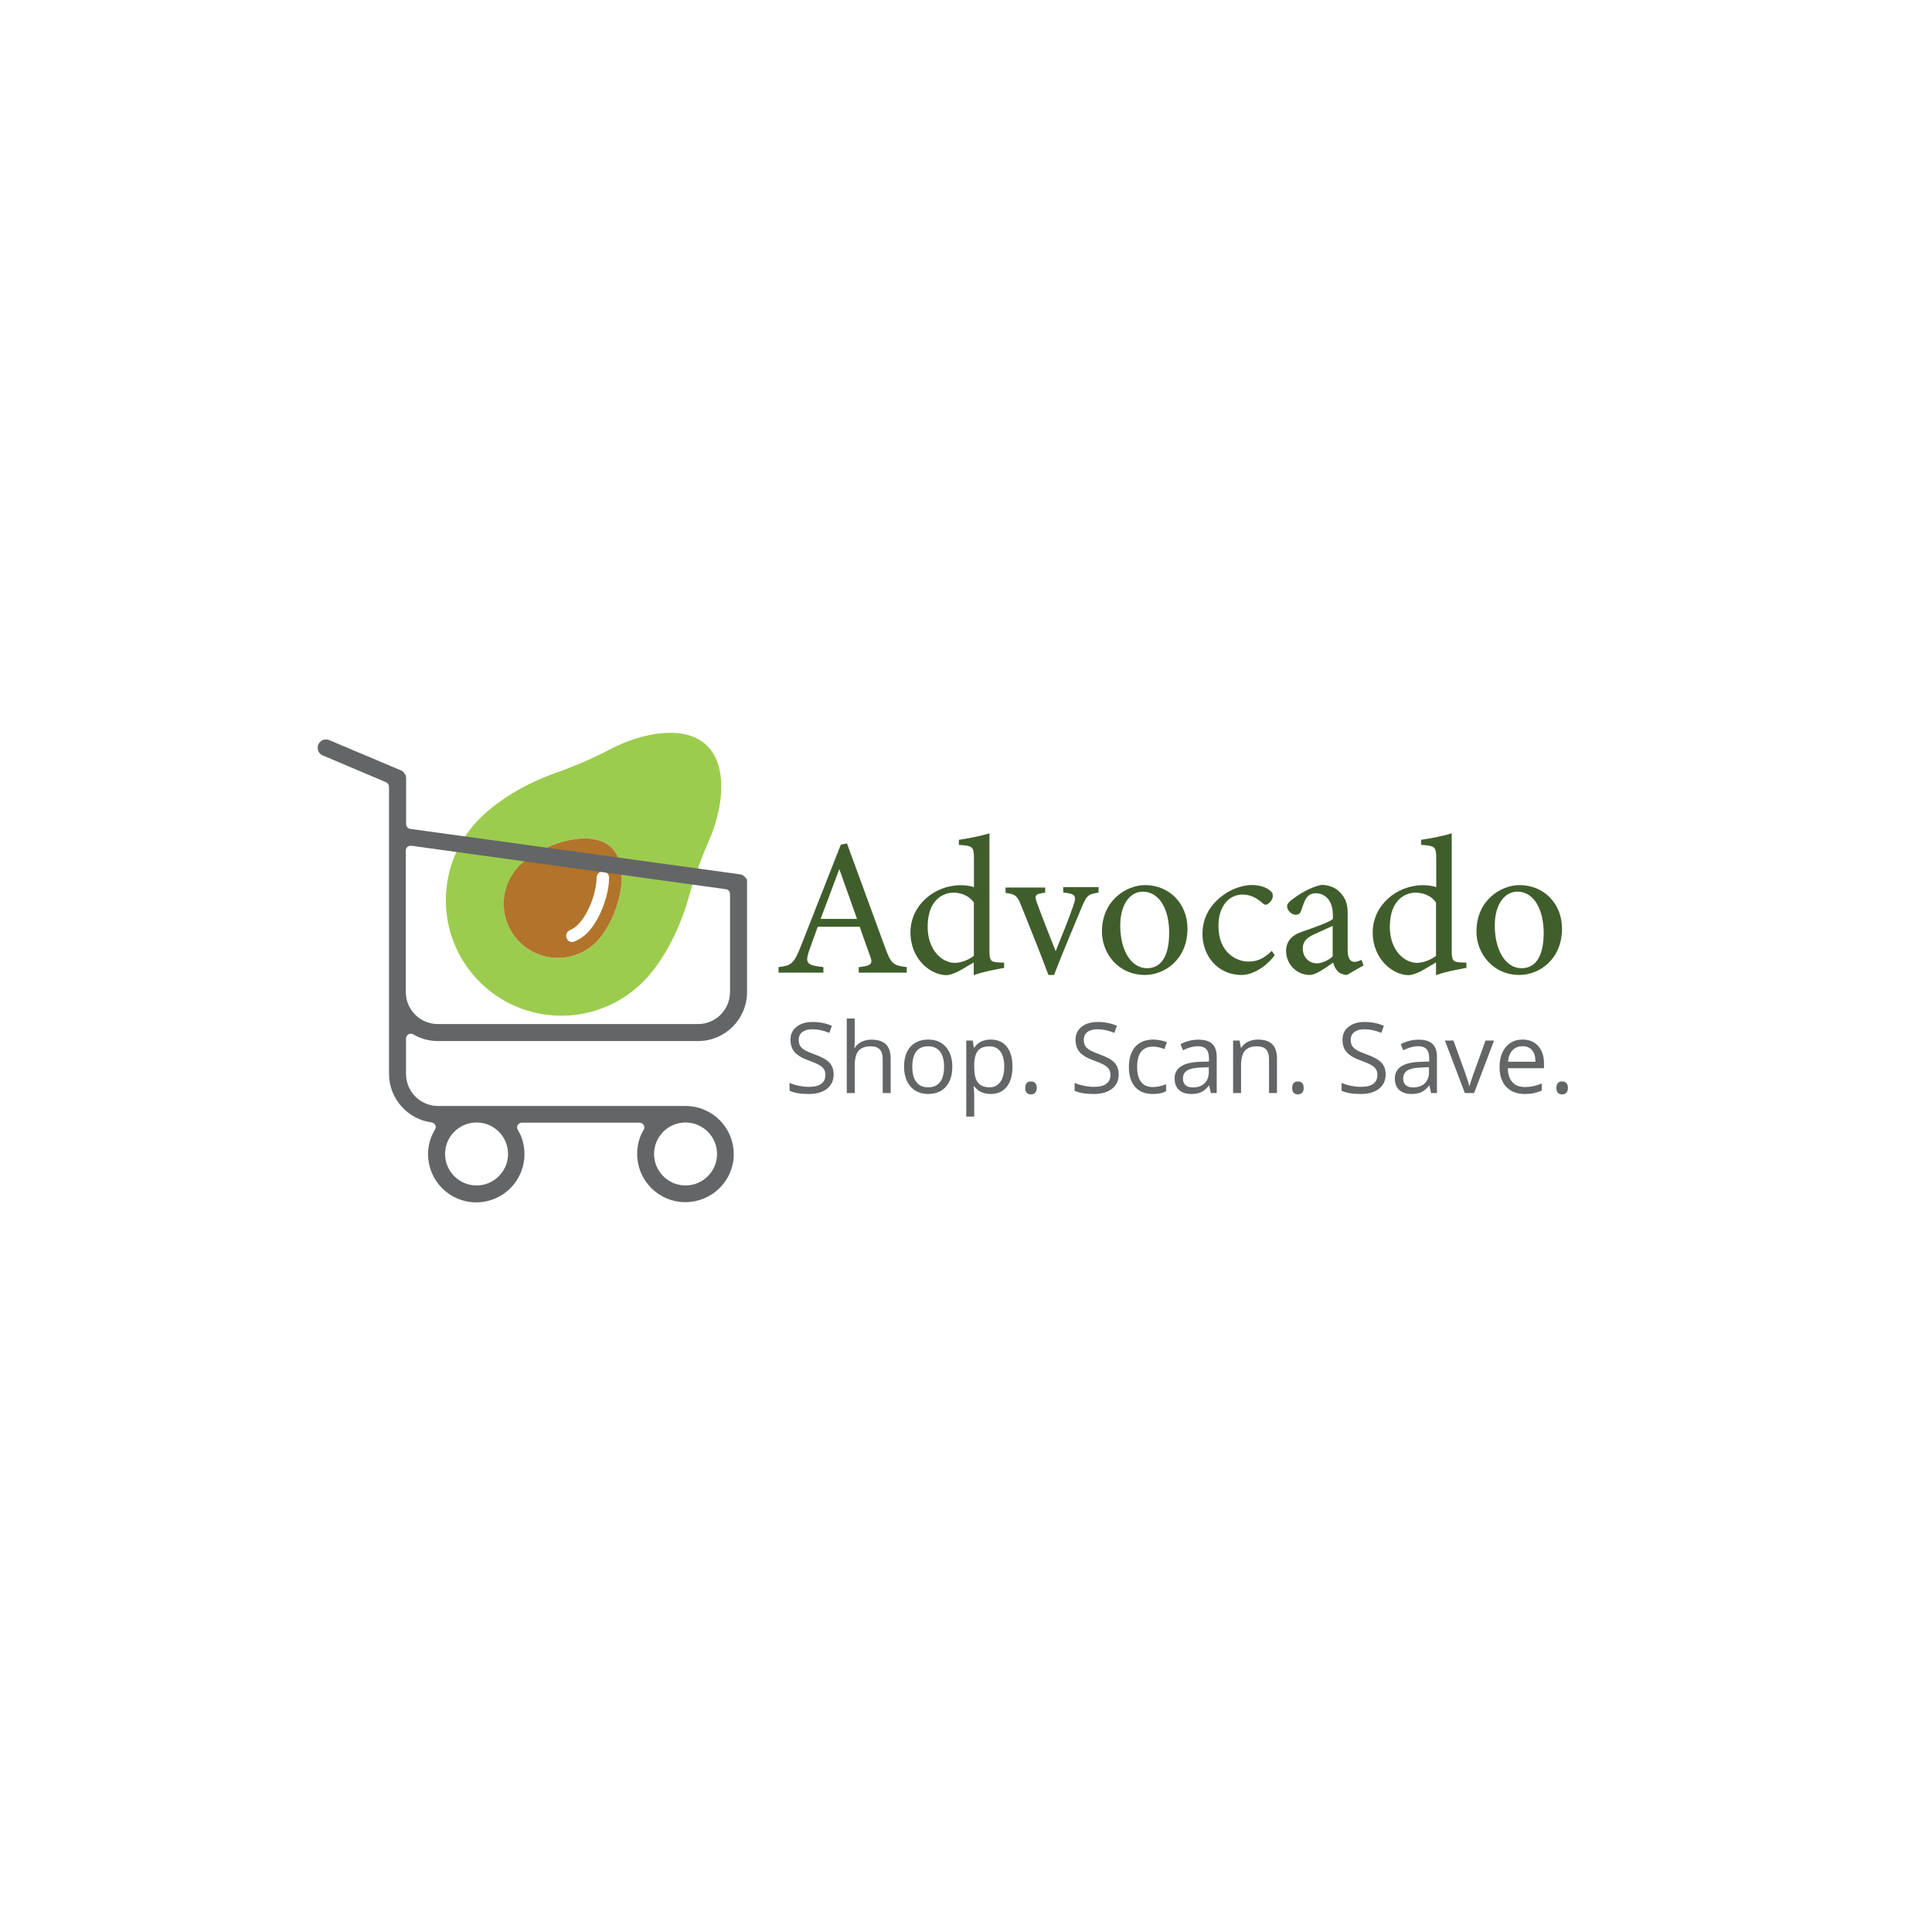
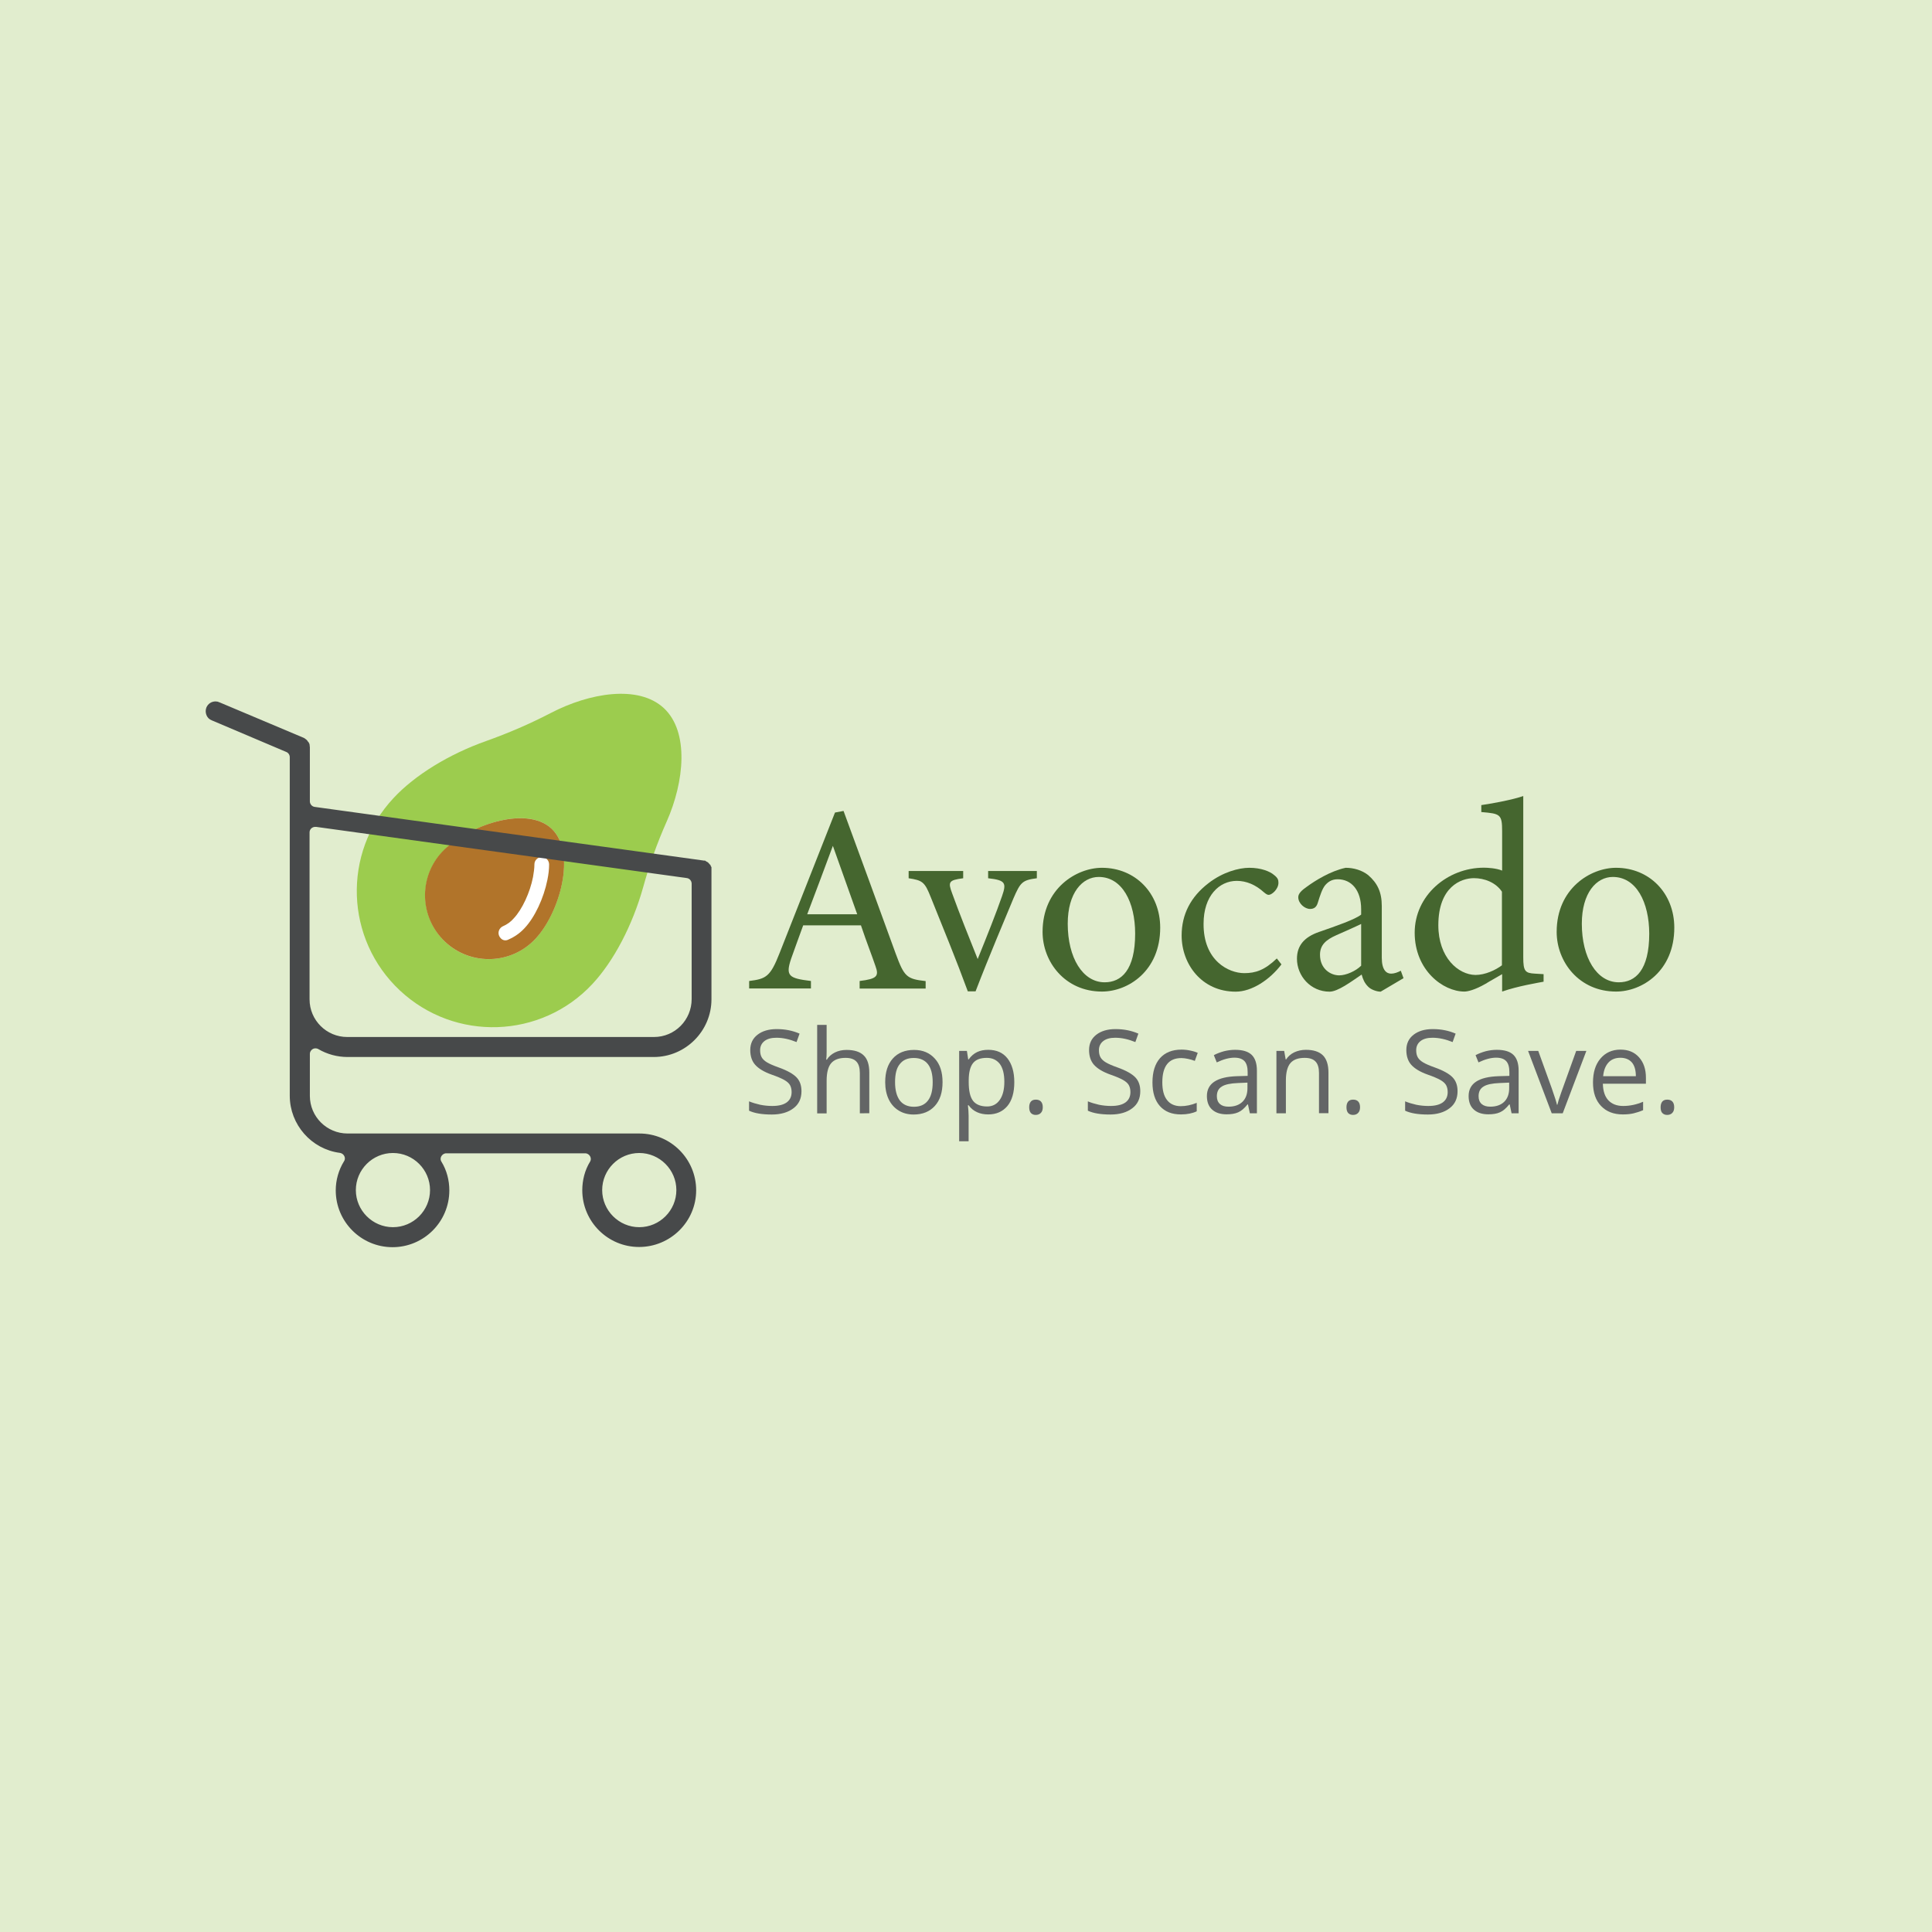
<svg xmlns="http://www.w3.org/2000/svg" version="1.1" id="Layer_1" x="0px" y="0px" viewBox="0 0 1920 1920" style="enable-background:new 0 0 1920 1920;" xml:space="preserve">
  <style type="text/css">
- 	.st0{fill:#FFFFFF;}
+ 	.st0{fill:#E1EDCE;}
	.st1{fill:#9CCC4E;}
	.st2{fill:#B1742A;}
- 	.st3{fill:#636566;stroke:#636566;stroke-width:6;stroke-miterlimit:10;}
- 	.st4{fill:#405E2C;}
- 	.st5{fill:#636566;}
- 	.st6{font-family:'OpenSans';}
- 	.st7{font-size:97.507px;}
+ 	.st3{fill:#FFFFFF;}
+ 	.st4{fill:#47494A;stroke:#47494A;stroke-width:7.072;stroke-miterlimit:10;}
+ 	.st5{fill:#45662F;}
+ 	.st6{enable-background:new    ;}
+ 	.st7{fill:#636566;}
</style>
  <rect class="st0" width="1920" height="1920" />
  <g>
    <g>
      <g>
-         <path class="st1" d="M684.4,891.9c-8.9,31.6-24.6,61.8-42.7,81.1c-43.2,46.3-115.9,48.8-162.2,5.5s-48.8-115.9-5.5-162.2     c18.1-19.5,47.1-37.2,78-48.1c18.8-6.7,37-14.5,54.6-23.7c32.3-16.9,73.9-24.2,95.4-4.1c21.5,20.1,17.1,62.1,2.4,95.4     C696.3,854.2,689.7,872.8,684.4,891.9z M593.7,934.9c20.3-21.7,35.2-72.9,13.5-93c-21.7-20.3-71.7-1.9-92,19.8     c-20.3,21.7-19.1,55.6,2.6,76C539.5,957.8,573.4,956.6,593.7,934.9z" />
-         <path class="st2" d="M607.2,841.9c21.7,20.3,6.8,71.4-13.5,93c-20.3,21.7-54.3,22.9-76,2.6c-21.7-20.3-22.9-54.3-2.6-76     C535.5,840,585.5,821.8,607.2,841.9z" />
-         <path class="st0" d="M564.6,934.6c-0.5-0.5-1-1.2-1.4-2c-1.4-3.1,0-6.8,3.1-8.2c3.6-1.5,6.7-3.8,9.2-6.7     c7-7.5,13.7-21.7,16.2-34.8c0.7-3.8,1.2-7.5,1.2-10.8c0-3.4,2.9-6.1,6.3-6.1s6.1,2.9,6.1,6.3c0,4.1-0.5,8.4-1.4,13     c-3.1,15.5-10.6,31.6-19.3,40.8c-3.8,4.1-8.2,7.2-13.3,9.4C568.8,936.8,566.3,936.3,564.6,934.6z" />
-         <circle class="st0" cx="594.3" cy="855.9" r="6.1" />
+         <path class="st1" d="M639,882.3c-10.5,37.2-29,72.8-50.3,95.6c-50.9,54.6-136.6,57.5-191.2,6.5S340,847.8,391,793.2     c21.3-23,55.5-43.8,91.9-56.7c22.2-7.9,43.6-17.1,64.4-27.9c38.1-19.9,87.1-28.5,112.5-4.8c25.3,23.7,20.2,73.2,2.8,112.5     C653,837.9,645.2,859.8,639,882.3z M532.1,933c23.9-25.6,41.5-85.9,15.9-109.6c-25.6-23.9-84.5-2.2-108.4,23.3     c-23.9,25.6-22.5,65.5,3.1,89.6C468.2,960,508.1,958.6,532.1,933z" />
+         <path class="st2" d="M548,823.4c25.6,23.9,8,84.2-15.9,109.6c-23.9,25.6-64,27-89.6,3.1s-27-64-3.1-89.6     C463.5,821.1,522.4,799.7,548,823.4z" />
+         <path class="st3" d="M497.8,932.6c-0.6-0.6-1.2-1.4-1.7-2.4c-1.7-3.7,0-8,3.7-9.7c4.2-1.8,7.9-4.5,10.8-7.9     c8.3-8.8,16.1-25.6,19.1-41c0.8-4.5,1.4-8.8,1.4-12.7c0-4,3.4-7.2,7.4-7.2s7.2,3.4,7.2,7.4c0,4.8-0.6,9.9-1.7,15.3     c-3.7,18.3-12.5,37.2-22.8,48.1c-4.5,4.8-9.7,8.5-15.7,11.1C502.7,935.2,499.8,934.6,497.8,932.6z" />
+         <circle class="st3" cx="532.8" cy="839.9" r="7.2" />
      </g>
-       <path class="st3" d="M681.1,1191.7c-24.8,0-44.9-20.1-44.9-44.9c0-8,2-15.9,6.1-22.5c1.4-2.4,1.4-5.3,0-7.7    c-1.4-2.4-3.9-3.9-6.7-3.9H518.6c-2.7,0-5.3,1.5-6.7,3.9c-1.4,2.4-1.4,5.5,0.2,7.9c4.1,6.7,6.1,14.5,6.1,22.5    c0,24.8-20.1,44.9-44.9,44.9s-44.9-20.1-44.9-44.9c0-8,2.2-16,6.5-23c1.4-2.2,1.5-5,0.3-7.3c-1.2-2.4-3.4-3.9-6-4.3    c-22.5-2.9-39.6-22.4-39.6-45.1V781.8c0-3.1-1.9-6-4.8-7.2L322,748c-1.4-0.5-2.4-1.5-2.9-2.9c-0.5-1.4-0.5-2.7,0-4.1    c0.9-2,2.7-3.2,5-3.2c0.7,0,1.4,0.2,2,0.5l70.8,29.9c0.2,0.2,0.5,0.2,0.7,0.3l0.2,0.2c0,0,0,0,0.2,0c0.3,0.2,0.5,0.5,0.7,0.7    l0.5,0.5l0,0c0.2,0.2,0.2,0.3,0.3,0.5c0.2,0.2,0.2,0.3,0.3,0.5l0.2,0.2l0.2,0.3c0,0,0,0,0,0.2c0,0.2,0,0.3,0.2,0.5l0,0v0.2    c0,0.3,0.2,0.7,0.2,1V819c0,3.9,2.9,7.2,6.7,7.7l327.2,45.1c0.3,0.2,0.9,0.2,1.2,0.2h0.2l0,0l0.5,0.3c0.3,0.2,0.7,0.3,0.9,0.5    l0.2,0.2l0.2,0.2l0,0c0.2,0.2,0.3,0.5,0.5,0.7c0,0,0,0.2,0.2,0.2l0.2,0.2c0,0,0,0.2,0.2,0.2l0.2,0.3c0,0.2,0.2,0.3,0.2,0.5l0,0    c0,0.2,0,0.2,0.2,0.3c0,0,0,0.2,0,0.3c0,0,0,0,0,0.2c0,0.2,0,0.3,0,0.5v0.2V986c0,25.1-20.5,45.6-45.6,45.6H435.3    c-8.2,0-16.2-2.2-23.2-6.3c-1.2-0.7-2.6-1-3.9-1s-2.7,0.3-3.8,1c-2.4,1.4-3.9,3.9-3.9,6.7v35.3c0,19.3,15.7,34.8,34.8,34.8h246    c24.8,0,44.9,20.1,44.9,44.9C726.2,1171.7,705.9,1191.7,681.1,1191.7z M681.3,1112.5c-18.9,0-34.3,15.4-34.3,34.3    s15.4,34.3,34.3,34.3c18.9,0,34.3-15.4,34.3-34.3S700.1,1112.5,681.3,1112.5z M473.6,1112.5c-18.9,0-34.3,15.4-34.3,34.3    s15.4,34.3,34.3,34.3s34.3-15.4,34.3-34.3S492.5,1112.5,473.6,1112.5z M408,837.5c-1.9,0-3.6,0.7-5.1,1.9    c-1.7,1.5-2.6,3.6-2.6,5.8v140.7c0,19.3,15.7,34.8,34.8,34.8h258.6c19.3,0,34.8-15.7,34.8-35v-97.3c0-3.9-2.9-7.2-6.7-7.7    l-312.7-43.2C408.9,837.5,408.5,837.5,408,837.5z" />
+       <path class="st4" d="M635.1,1235.7c-29.2,0-52.9-23.7-52.9-52.9c0-9.4,2.4-18.7,7.2-26.5c1.7-2.8,1.7-6.2,0-9.1    c-1.7-2.8-4.6-4.6-7.9-4.6h-138c-3.2,0-6.2,1.8-7.9,4.6c-1.7,2.8-1.7,6.5,0.2,9.3c4.8,7.9,7.2,17.1,7.2,26.5    c0,29.2-23.7,52.9-52.9,52.9s-52.9-23.7-52.9-52.9c0-9.4,2.6-18.9,7.7-27.1c1.7-2.6,1.8-5.9,0.4-8.6c-1.4-2.8-4-4.6-7.1-5.1    c-26.5-3.4-46.7-26.4-46.7-53.2V752.5c0-3.7-2.2-7.1-5.7-8.5l-74-31.4c-1.7-0.6-2.8-1.8-3.4-3.4c-0.6-1.7-0.6-3.2,0-4.8    c1.1-2.4,3.2-3.8,5.9-3.8c0.8,0,1.7,0.2,2.4,0.6l83.5,35.2c0.2,0.2,0.6,0.2,0.8,0.4l0.2,0.2c0,0,0,0,0.2,0    c0.4,0.2,0.6,0.6,0.8,0.8l0.6,0.6l0,0c0.2,0.2,0.2,0.4,0.4,0.6c0.2,0.2,0.2,0.4,0.4,0.6l0.2,0.2l0.2,0.4c0,0,0,0,0,0.2    s0,0.4,0.2,0.6l0,0v0.2c0,0.4,0.2,0.8,0.2,1.2v53.9c0,4.6,3.4,8.5,7.9,9.1L698,858.6c0.4,0.2,1.1,0.2,1.4,0.2h0.2l0,0l0.6,0.4    c0.4,0.2,0.8,0.4,1.1,0.6l0.2,0.2l0.2,0.2l0,0c0.2,0.2,0.4,0.6,0.6,0.8c0,0,0,0.2,0.2,0.2l0.2,0.2c0,0,0,0.2,0.2,0.2l0.2,0.4    c0,0.2,0.2,0.4,0.2,0.6l0,0c0,0.2,0,0.2,0.2,0.4c0,0,0,0.2,0,0.4c0,0,0,0,0,0.2s0,0.4,0,0.6v0.2v128.7c0,29.6-24.2,53.8-53.8,53.8    H345.4c-9.7,0-19.1-2.6-27.3-7.4c-1.4-0.8-3.1-1.2-4.6-1.2s-3.2,0.4-4.5,1.2c-2.8,1.7-4.6,4.6-4.6,7.9v41.6c0,22.8,18.5,41,41,41    h290c29.2,0,52.9,23.7,52.9,52.9C688.3,1212.1,664.3,1235.7,635.1,1235.7z M635.3,1142.3c-22.3,0-40.4,18.2-40.4,40.4    s18.2,40.4,40.4,40.4c22.3,0,40.4-18.2,40.4-40.4S657.5,1142.3,635.3,1142.3z M390.5,1142.3c-22.3,0-40.4,18.2-40.4,40.4    s18.2,40.4,40.4,40.4c22.3,0,40.4-18.2,40.4-40.4S412.8,1142.3,390.5,1142.3z M313.2,818.2c-2.2,0-4.2,0.8-6,2.2    c-2,1.8-3.1,4.2-3.1,6.8v165.9c0,22.8,18.5,41,41,41h304.8c22.8,0,41-18.5,41-41.3V878.2c0-4.6-3.4-8.5-7.9-9.1l-368.6-50.9    C314.2,818.2,313.8,818.2,313.2,818.2z" />
    </g>
    <g>
      <g>
-         <g>
-           <path class="st4" d="M853.4,966.7v-5.5c12.6-1.5,14.2-3.4,11.4-10.8c-2.6-7.5-6.3-17.2-10.4-29.4h-41.7      c-3.1,8.7-6,16.2-8.7,24.1c-4.3,12.6-1.5,14.2,14.3,16v5.5h-44.6v-5.5c12.1-1.5,15.2-2.9,22-20.3l39.9-101.4l6.1-1.2      c12.1,32.9,25.4,69.5,37.7,102.9c6.1,16.7,7.9,18.3,21.7,20v5.5H853.4z M834.1,863.7c-6.1,16.6-12.8,34.1-18.6,49.5h36.2      L834.1,863.7z" />
-           <path class="st4" d="M997.6,961.9c-4.1,0.9-18.6,3.1-29.9,7.2c0-4.1,0-8.5,0-12.6c-3.4,2-8.5,4.8-11.9,7      c-7.7,4.4-13,5.6-15.2,5.6c-15.4,0-35.8-15.4-35.8-42.5c0-26.8,23.6-46.9,50-46.9c2.7,0,9,0.3,13.1,2v-28.3      c0-12.3-1.4-12.8-15-13.8v-5c9.7-1.4,23.2-4.1,30.4-6.5c0,7.2,0,15.7,0,23.6v92.9c0,10.1,1.4,11.4,8.5,11.8l6.1,0.3v5.3H997.6z       M967.8,897c-4.4-6.8-12.8-9.9-20.3-9.9c-9.2,0-25.6,6.1-25.6,34c0,23.4,14.5,35.7,26.8,35.8c7,0,14.5-3.4,19.1-7L967.8,897      L967.8,897z" />
-           <path class="st4" d="M1091.7,887.1c-10.4,1.4-11.8,2.9-16.7,14.5c-6.3,15.4-17.4,41.1-27.5,67.3h-5.6      c-8.2-22.2-17.6-45.2-26.6-67.8c-4.4-11.3-6-12.3-16-13.8V882h39.4v5.1c-10.6,1.4-10.9,2.7-7.9,10.9c4.8,13.3,13,33.8,18.3,47.3      c7-17.2,13.3-32.9,17.6-45.4c3.2-9.4,2.7-11.6-10.1-13v-5.3h35.2L1091.7,887.1L1091.7,887.1z" />
-           <path class="st4" d="M1137.9,879.6c24.1,0,42.2,18.3,42.2,43.2c0,31.2-23.2,46.1-42.2,46.1c-26.6,0-42.8-21.5-42.8-43      C1095.1,894.5,1119.7,879.6,1137.9,879.6z M1135.7,886.1c-11.8,0-22.4,11.4-22.4,33.8c0,24.6,10.8,42.3,26.6,42.3      c11.9,0,22-8.7,22-35.2C1162,904.5,1152.6,886.1,1135.7,886.1z" />
-           <path class="st4" d="M1266.8,949.3c-8.5,11.3-21.5,19.6-32.9,19.6c-24.6,0-38.9-20-38.9-40.6c0-15.2,6.5-28,19.5-37.9      c10.2-7.9,21.9-10.9,29.4-10.9c8.7,0,15,2.7,17.9,5.3c2.7,2,3.1,3.4,3.1,5.6c0,4.6-4.8,8.7-7,8.7c-1,0-1.7-0.3-3.6-1.9      c-6-5.5-12.6-8.2-19.5-8.2c-12.8,0-23.9,10.8-23.9,30.9c-0.2,26.8,18.1,35.7,29.4,35.7c8.2,0,14.7-2,23.6-10.6L1266.8,949.3z" />
-           <path class="st4" d="M1338.5,968.9c-2.9,0-7.2-1.5-9-3.6c-2.6-2.6-3.6-5.3-4.6-8.7c-7.7,5.3-17.2,12.3-23.2,12.3      c-13.7,0-23.6-11.4-23.6-23.7c0-9.4,5.3-15.7,15.9-19.3c11.8-4.1,26.3-9,30.6-12.6v-3.9c0-13.7-7-21.7-17.1-21.7      c-4.4,0-7.2,2-9,4.4c-2,2.7-3.4,7-5.3,12.6c-1,3.1-2.7,4.4-5.6,4.4c-3.6,0-8.5-3.9-8.5-8.5c0-2.7,2.6-5,6.3-7.7      c5.6-4.1,16.7-11.3,27.8-13.5c5.8,0,11.8,1.7,16.2,5.3c6.8,5.8,9.9,12.3,9.9,22.4v37.2c0,8.9,3.2,11.6,6.8,11.6c2.4,0,4.8-1,7-2      l1.9,5.5L1338.5,968.9z M1324.4,920.1c-4.3,2-13.5,6.1-17.9,8.2c-7.3,3.2-11.8,7-11.8,14.2c0,10.2,7.7,14.9,13.8,14.9      c5,0,11.9-3.1,15.9-7C1324.4,941.2,1324.4,929.1,1324.4,920.1z" />
-           <path class="st4" d="M1457,961.9c-4.1,0.9-18.6,3.1-29.9,7.2c0-4.1,0-8.5,0-12.6c-3.4,2-8.5,4.8-11.9,7      c-7.7,4.4-13,5.6-15.2,5.6c-15.4,0-35.8-15.4-35.8-42.5c0-26.8,23.6-46.9,50-46.9c2.7,0,9,0.3,13.1,2v-28.3      c0-12.3-1.4-12.8-15-13.8v-5c9.7-1.4,23.2-4.1,30.4-6.5c0,7.2,0,15.7,0,23.6v92.9c0,10.1,1.4,11.4,8.5,11.8l6.1,0.3v5.3H1457z       M1427.1,897c-4.4-6.8-12.8-9.9-20.3-9.9c-9.2,0-25.6,6.1-25.6,34c0,23.4,14.5,35.7,26.8,35.8c7,0,14.5-3.4,19.1-7V897z" />
-           <path class="st4" d="M1510.1,879.6c24.1,0,42.2,18.3,42.2,43.2c0,31.2-23.2,46.1-42.2,46.1c-26.6,0-42.8-21.5-42.8-43      C1467.2,894.5,1491.8,879.6,1510.1,879.6z M1507.9,886.1c-11.8,0-22.4,11.4-22.4,33.8c0,24.6,10.8,42.3,26.6,42.3      c11.9,0,22-8.7,22-35.2C1534,904.5,1524.8,886.1,1507.9,886.1z" />
-         </g>
+         <path class="st5" d="M854.3,982.3v-7.4c17.3-2.1,19.4-4.8,15.7-14.9c-3.5-10.4-8.8-23.7-14.4-40.4h-57.4     c-4.3,12-8.2,22.3-12,33.2c-5.8,17.3-2.1,19.4,19.7,22.1v7.4h-61.4v-7.4c16.7-2.1,21-4,30.3-27.9l55-139.5l8.5-1.6     c16.7,45.5,35.1,95.7,51.8,141.7c8.5,23.1,10.9,25.3,29.8,27.4v7.4H854.3z M827.7,840.6c-8.5,22.9-17.5,47-25.5,68h49.7     L827.7,840.6z" />
+         <path class="st5" d="M1030.3,872.8c-14.4,1.9-16.2,4-23.1,19.9c-8.8,21.3-23.9,56.6-37.7,92.5h-7.7     c-11.2-30.6-24.2-62.2-36.7-93.3c-6.1-15.4-8.2-17-22.1-19.1v-7.2h54.2v7.2c-14.6,1.9-15.2,3.7-10.9,15.2     c6.6,18.3,17.8,46.5,25.3,65.1c9.6-23.7,18.3-45.5,24.2-62.5c4.5-13,3.7-15.9-13.8-17.8v-7.2h48.4V872.8z" />
+         <path class="st5" d="M1095.1,862.4c33.2,0,57.9,25.3,57.9,59.5c0,43.1-31.9,63.5-57.9,63.5c-36.7,0-59-29.5-59-59.3     C1036.1,882.9,1069.9,862.4,1095.1,862.4z M1091.9,871.5c-16.2,0-30.8,15.7-30.8,46.5c0,33.8,14.9,58.2,36.7,58.2     c16.5,0,30.3-12,30.3-48.4C1128.1,896.7,1115.3,871.5,1091.9,871.5z" />
+         <path class="st5" d="M1273.5,958.4c-11.7,15.4-29.5,27.1-45.5,27.1c-33.8,0-53.7-27.4-53.7-55.8c0-21,9-38.5,26.8-52.1     c14.1-10.9,30-15.2,40.4-15.2c12,0,20.7,3.7,24.7,7.2c3.7,2.9,4.3,4.8,4.3,7.7c0,6.4-6.6,12-9.6,12c-1.3,0-2.4-0.5-5-2.7     c-8.2-7.4-17.3-11.2-26.8-11.2c-17.5,0-33,14.9-33,42.5c-0.3,36.9,25,49.2,40.4,49.2c11.2,0,20.2-2.9,32.4-14.6L1273.5,958.4z" />
+         <path class="st5" d="M1372.1,985.5c-4,0-9.8-2.1-12.5-5c-3.5-3.5-5.1-7.2-6.4-12c-10.6,7.2-23.7,17-31.9,17     c-18.9,0-32.4-15.7-32.4-32.7c0-13,7.2-21.5,21.8-26.6c16.2-5.6,36.2-12.5,42-17.3v-5.3c0-18.9-9.6-29.8-23.4-29.8     c-6.1,0-9.8,2.9-12.5,6.1c-2.9,3.7-4.8,9.6-7.2,17.3c-1.3,4.3-3.7,6.1-7.7,6.1c-5.1,0-11.7-5.3-11.7-11.7c0-3.7,3.5-6.9,8.8-10.6     c7.7-5.6,23.1-15.4,38.3-18.6c8,0,16.2,2.4,22.3,7.2c9.3,8,13.6,17,13.6,30.8v51.3c0,12.2,4.5,15.9,9.3,15.9     c3.2,0,6.6-1.3,9.6-2.9l2.7,7.4L1372.1,985.5z M1352.7,918.2c-5.8,2.9-18.6,8.5-24.7,11.2c-10.1,4.5-16.2,9.6-16.2,19.4     c0,14.1,10.6,20.5,19.1,20.5c6.9,0,16.5-4.3,21.8-9.6C1352.7,947.2,1352.7,930.7,1352.7,918.2z" />
+         <path class="st5" d="M1534,975.6c-5.6,1.1-25.5,4.3-41.2,9.8c0-5.6,0-11.7,0-17.3c-4.8,2.9-11.7,6.6-16.5,9.6     c-10.6,6.1-17.8,7.7-21,7.7c-21.3,0-49.4-21.3-49.4-58.5c0-36.9,32.4-64.6,68.8-64.6c3.7,0,12.5,0.5,18.1,2.9v-39.1     c0-17-1.9-17.5-20.7-19.1v-6.9c13.3-1.9,31.9-5.6,41.7-9c0,9.8,0,21.5,0,32.4v127.9c0,13.8,1.9,15.7,11.7,16.2l8.5,0.5V975.6z      M1492.7,886.3c-6.1-9.3-17.5-13.6-27.9-13.6c-12.8,0-35.4,8.5-35.4,46.8c0,32.2,19.9,49.2,36.9,49.4c9.6,0,19.9-4.8,26.3-9.6     V886.3z" />
+         <path class="st5" d="M1606,862.4c33.2,0,57.9,25.3,57.9,59.5c0,43.1-31.9,63.5-57.9,63.5c-36.7,0-59-29.5-59-59.3     C1547,882.9,1580.7,862.4,1606,862.4z M1602.8,871.5c-16.2,0-30.8,15.7-30.8,46.5c0,33.8,14.9,58.2,36.7,58.2     c16.5,0,30.3-12,30.3-48.4C1638.9,896.7,1626.2,871.5,1602.8,871.5z" />
      </g>
-       <text transform="matrix(1 0 0 1 779.6181 1086.235)" class="st5 st6 st7">Shop. Scan. Save.</text>
+       <g class="st6">
+         <path class="st7" d="M796.5,1084.4c0,7.3-2.6,13-8,17c-5.2,4-12.4,6.2-21.5,6.2c-9.8,0-17.3-1.3-22.6-3.8v-9.3     c3.4,1.4,7.1,2.5,11.1,3.4c4,0.8,8,1.2,11.9,1.2c6.5,0,11.2-1.2,14.5-3.6c3.2-2.4,4.8-5.8,4.8-10.2c0-2.8-0.6-5.2-1.7-7.1     c-1.1-1.8-3-3.5-5.7-5c-2.7-1.5-6.8-3.3-12.3-5.2c-7.7-2.7-13.2-6.1-16.5-9.8c-3.3-3.7-4.9-8.7-4.9-14.7c0-6.4,2.4-11.5,7.2-15.2     c4.8-3.7,11.1-5.6,19.1-5.6c8.3,0,15.8,1.5,22.7,4.5l-3,8.4c-6.9-2.8-13.5-4.3-20-4.3c-5.1,0-9.1,1.1-11.9,3.3s-4.3,5.2-4.3,9.1     c0,2.8,0.5,5.2,1.6,7.1c1,1.8,2.8,3.5,5.3,5c2.5,1.5,6.4,3.2,11.5,5c8.7,3.1,14.6,6.5,17.9,10     C794.9,1074.2,796.5,1078.7,796.5,1084.4z" />
+         <path class="st7" d="M854.5,1106.4v-40.1c0-5-1.1-8.9-3.4-11.3c-2.3-2.5-5.9-3.7-10.8-3.7c-6.6,0-11.3,1.8-14.3,5.3     c-3,3.5-4.5,9.4-4.5,17.4v32.5h-9.4v-88h9.4v26.6c0,3.2-0.1,5.8-0.4,8h0.6c1.8-3,4.4-5.3,7.9-7.1c3.4-1.7,7.3-2.6,11.7-2.6     c7.6,0,13.3,1.8,17,5.4c3.8,3.6,5.6,9.4,5.6,17.1v40.4L854.5,1106.4L854.5,1106.4z" />
+         <path class="st7" d="M936.7,1075.4c0,10.1-2.5,18-7.7,23.7c-5.1,5.6-12.1,8.5-21.1,8.5c-5.5,0-10.5-1.3-14.7-3.9     c-4.3-2.6-7.7-6.4-10-11.2c-2.3-4.8-3.5-10.6-3.5-17c0-10.1,2.5-17.9,7.6-23.6c5-5.6,12.1-8.5,21.1-8.5c8.7,0,15.5,2.9,20.7,8.7     C934.2,1057.7,936.7,1065.5,936.7,1075.4z M889.5,1075.4c0,8,1.6,13.9,4.7,18.2c3.1,4.1,7.9,6.3,14,6.3c6.2,0,10.8-2,14-6.2     c3.2-4.1,4.7-10.2,4.7-18.2c0-7.9-1.6-13.9-4.7-17.9c-3.2-4.1-7.9-6.2-14.1-6.2c-6.2,0-10.8,2-13.9,6.1     C891,1061.3,889.5,1067.3,889.5,1075.4z" />
+         <path class="st7" d="M982.1,1107.5c-4,0-7.8-0.7-11.1-2.2s-6.2-3.8-8.4-6.9h-0.7c0.4,3.6,0.7,7.1,0.7,10.3v25.5h-9.4v-89.8h7.7     l1.3,8.5h0.4c2.4-3.4,5.2-5.8,8.5-7.4c3.2-1.5,6.9-2.2,11-2.2c8.3,0,14.6,2.8,19.1,8.5c4.4,5.6,6.8,13.5,6.8,23.7     s-2.3,18.2-6.9,23.7C996.4,1104.7,990.1,1107.5,982.1,1107.5z M980.7,1051.3c-6.4,0-10.9,1.7-13.7,5.2c-2.8,3.5-4.2,9.1-4.3,16.7     v2.1c0,8.7,1.4,14.9,4.3,18.7c2.9,3.7,7.6,5.6,14,5.6c5.3,0,9.6-2.2,12.6-6.6c3-4.3,4.5-10.3,4.5-17.9c0-7.8-1.5-13.7-4.5-17.8     C990.4,1053.3,986.2,1051.3,980.7,1051.3z" />
+         <path class="st7" d="M1022.8,1100.4c0-2.5,0.6-4.4,1.7-5.7c1.1-1.3,2.8-1.9,4.9-1.9c2.2,0,3.9,0.6,5.1,1.9s1.8,3.2,1.8,5.7     c0,2.4-0.6,4.3-1.9,5.6c-1.2,1.3-2.9,2-5.1,2c-1.9,0-3.5-0.6-4.7-1.8C1023.5,1105.1,1022.8,1103.1,1022.8,1100.4z" />
+         <path class="st7" d="M1133.2,1084.4c0,7.3-2.6,13-8,17c-5.2,4-12.4,6.2-21.5,6.2c-9.8,0-17.3-1.3-22.6-3.8v-9.3     c3.4,1.4,7.1,2.5,11.1,3.4c4,0.8,8,1.2,11.9,1.2c6.5,0,11.2-1.2,14.5-3.6c3.2-2.4,4.8-5.8,4.8-10.2c0-2.8-0.6-5.2-1.7-7.1     c-1.1-1.8-3-3.5-5.7-5c-2.7-1.5-6.8-3.3-12.3-5.2c-7.7-2.7-13.2-6.1-16.5-9.8s-4.9-8.7-4.9-14.7c0-6.4,2.4-11.5,7.2-15.2     c4.8-3.7,11.1-5.6,19.1-5.6c8.3,0,15.8,1.5,22.7,4.5l-3,8.4c-6.9-2.8-13.5-4.3-20-4.3c-5.1,0-9.1,1.1-11.9,3.3s-4.3,5.2-4.3,9.1     c0,2.8,0.5,5.2,1.6,7.1c1,1.8,2.8,3.5,5.3,5c2.5,1.5,6.4,3.2,11.5,5c8.7,3.1,14.6,6.5,17.9,10     C1131.6,1074.2,1133.2,1078.7,1133.2,1084.4z" />
+         <path class="st7" d="M1173.6,1107.5c-9,0-15.9-2.7-20.9-8.3c-4.9-5.5-7.4-13.3-7.4-23.5c0-10.4,2.5-18.4,7.5-24.1     c5-5.6,12.1-8.5,21.4-8.5c3,0,5.9,0.3,9,1c3,0.6,5.3,1.4,7.1,2.2l-2.9,8c-2.1-0.8-4.3-1.5-6.8-2c-2.4-0.5-4.6-0.8-6.6-0.8     c-12.6,0-18.9,8.1-18.9,24.1c0,7.7,1.5,13.5,4.6,17.5c3,4,7.7,6.2,13.7,6.2c5.1,0,10.5-1.1,15.9-3.3v8.4     C1185.1,1106.4,1179.8,1107.5,1173.6,1107.5z" />
+         <path class="st7" d="M1242.1,1106.4l-1.9-8.9h-0.4c-3.1,3.9-6.2,6.6-9.3,7.9c-3.1,1.4-7,2-11.5,2c-6.2,0-11-1.6-14.4-4.7     c-3.5-3.1-5.2-7.7-5.2-13.5c0-12.5,10-19.1,30-19.7l10.5-0.3v-3.8c0-4.8-1-8.5-3.1-10.8s-5.4-3.5-10.1-3.5     c-5.1,0-11,1.6-17.5,4.7l-2.9-7.2c3-1.6,6.5-2.9,10.1-3.9c3.6-0.9,7.3-1.4,11-1.4c7.4,0,12.9,1.6,16.4,4.9     c3.5,3.3,5.3,8.6,5.3,15.8v42.4L1242.1,1106.4L1242.1,1106.4z M1220.9,1099.8c5.8,0,10.5-1.6,13.8-4.8c3.3-3.2,5-7.7,5-13.5v-5.6     l-9.4,0.4c-7.5,0.3-12.8,1.4-16.1,3.5c-3.3,2-4.9,5.2-4.9,9.6c0,3.4,1,5.9,3.1,7.8C1214.3,1098.9,1217.1,1099.8,1220.9,1099.8z" />
+         <path class="st7" d="M1310.8,1106.4v-40.1c0-5-1.1-8.9-3.4-11.3c-2.3-2.5-5.9-3.7-10.8-3.7c-6.5,0-11.2,1.7-14.2,5.2     c-3,3.5-4.5,9.3-4.5,17.3v32.6h-9.4v-62h7.7l1.5,8.5h0.4c1.9-3,4.6-5.4,8.1-7.1c3.4-1.6,7.4-2.5,11.6-2.5     c7.5,0,13.1,1.8,16.8,5.4c3.7,3.6,5.6,9.4,5.6,17.2v40.4H1310.8z" />
+         <path class="st7" d="M1338.1,1100.4c0-2.5,0.6-4.4,1.7-5.7c1.1-1.3,2.8-1.9,4.9-1.9c2.2,0,3.9,0.6,5.1,1.9     c1.2,1.3,1.8,3.2,1.8,5.7c0,2.4-0.6,4.3-1.9,5.6c-1.2,1.3-2.9,2-5.1,2c-1.9,0-3.5-0.6-4.7-1.8     C1338.8,1105.1,1338.1,1103.1,1338.1,1100.4z" />
+         <path class="st7" d="M1448.5,1084.4c0,7.3-2.6,13-8,17c-5.2,4-12.4,6.2-21.5,6.2c-9.8,0-17.3-1.3-22.6-3.8v-9.3     c3.4,1.4,7.1,2.5,11.1,3.4c4,0.8,8,1.2,11.9,1.2c6.5,0,11.2-1.2,14.5-3.6c3.2-2.4,4.8-5.8,4.8-10.2c0-2.8-0.6-5.2-1.7-7.1     c-1.1-1.8-3-3.5-5.7-5c-2.7-1.5-6.8-3.3-12.3-5.2c-7.7-2.7-13.2-6.1-16.5-9.8s-4.9-8.7-4.9-14.7c0-6.4,2.4-11.5,7.2-15.2     c4.8-3.7,11.1-5.6,19.1-5.6c8.3,0,15.8,1.5,22.7,4.5l-3,8.4c-6.9-2.8-13.5-4.3-20-4.3c-5.1,0-9.1,1.1-11.9,3.3s-4.3,5.2-4.3,9.1     c0,2.8,0.5,5.2,1.6,7.1c1,1.8,2.8,3.5,5.3,5c2.5,1.5,6.4,3.2,11.5,5c8.7,3.1,14.6,6.5,17.9,10     C1446.9,1074.2,1448.5,1078.7,1448.5,1084.4z" />
+         <path class="st7" d="M1502.2,1106.4l-1.9-8.9h-0.4c-3.1,3.9-6.2,6.6-9.3,7.9c-3,1.4-7,2-11.5,2c-6.2,0-11-1.6-14.4-4.7     c-3.5-3.1-5.2-7.7-5.2-13.5c0-12.5,10-19.1,30-19.7l10.5-0.3v-3.8c0-4.8-1-8.5-3.1-10.8c-2.1-2.3-5.4-3.5-10.1-3.5     c-5.1,0-11,1.6-17.5,4.7l-2.9-7.2c3-1.6,6.5-2.9,10.1-3.9c3.6-0.9,7.3-1.4,11-1.4c7.4,0,12.9,1.6,16.4,4.9     c3.5,3.3,5.3,8.6,5.3,15.8v42.4L1502.2,1106.4L1502.2,1106.4z M1481,1099.8c5.8,0,10.5-1.6,13.8-4.8c3.3-3.2,5-7.7,5-13.5v-5.6     l-9.4,0.4c-7.5,0.3-12.8,1.4-16.1,3.5c-3.3,2-4.9,5.2-4.9,9.6c0,3.4,1,5.9,3.1,7.8C1474.5,1098.9,1477.3,1099.8,1481,1099.8z" />
+         <path class="st7" d="M1542.1,1106.4l-23.5-62h10.1l13.3,36.8c3,8.6,4.8,14.2,5.3,16.7h0.4c0.4-2,1.7-6.2,3.9-12.4     c2.2-6.3,7.2-20,14.8-41.1h10.1l-23.5,62L1542.1,1106.4L1542.1,1106.4z" />
+         <path class="st7" d="M1612.8,1107.5c-9.2,0-16.4-2.8-21.7-8.4c-5.3-5.5-8-13.3-8-23.3c0-10,2.4-17.9,7.4-23.8     c4.9-5.8,11.5-8.9,19.9-8.9c7.8,0,13.9,2.5,18.5,7.7s6.8,11.9,6.8,20.3v5.9h-42.8c0.2,7.3,2,12.8,5.5,16.5     c3.5,3.7,8.4,5.6,14.7,5.6c6.7,0,13.3-1.4,19.8-4.2v8.4c-3.3,1.4-6.5,2.4-9.4,3.1S1617,1107.5,1612.8,1107.5z M1610.3,1051.2     c-4.9,0-9,1.6-11.9,4.8c-2.9,3.2-4.7,7.8-5.2,13.5h32.5c0-5.9-1.3-10.5-3.9-13.6C1619,1052.7,1615.1,1051.2,1610.3,1051.2z" />
+         <path class="st7" d="M1650.3,1100.4c0-2.5,0.6-4.4,1.7-5.7c1.1-1.3,2.8-1.9,4.9-1.9c2.2,0,3.9,0.6,5.1,1.9s1.8,3.2,1.8,5.7     c0,2.4-0.6,4.3-1.9,5.6c-1.2,1.3-2.9,2-5.1,2c-1.9,0-3.5-0.6-4.7-1.8C1650.9,1105.1,1650.3,1103.1,1650.3,1100.4z" />
+       </g>
    </g>
  </g>
</svg>
